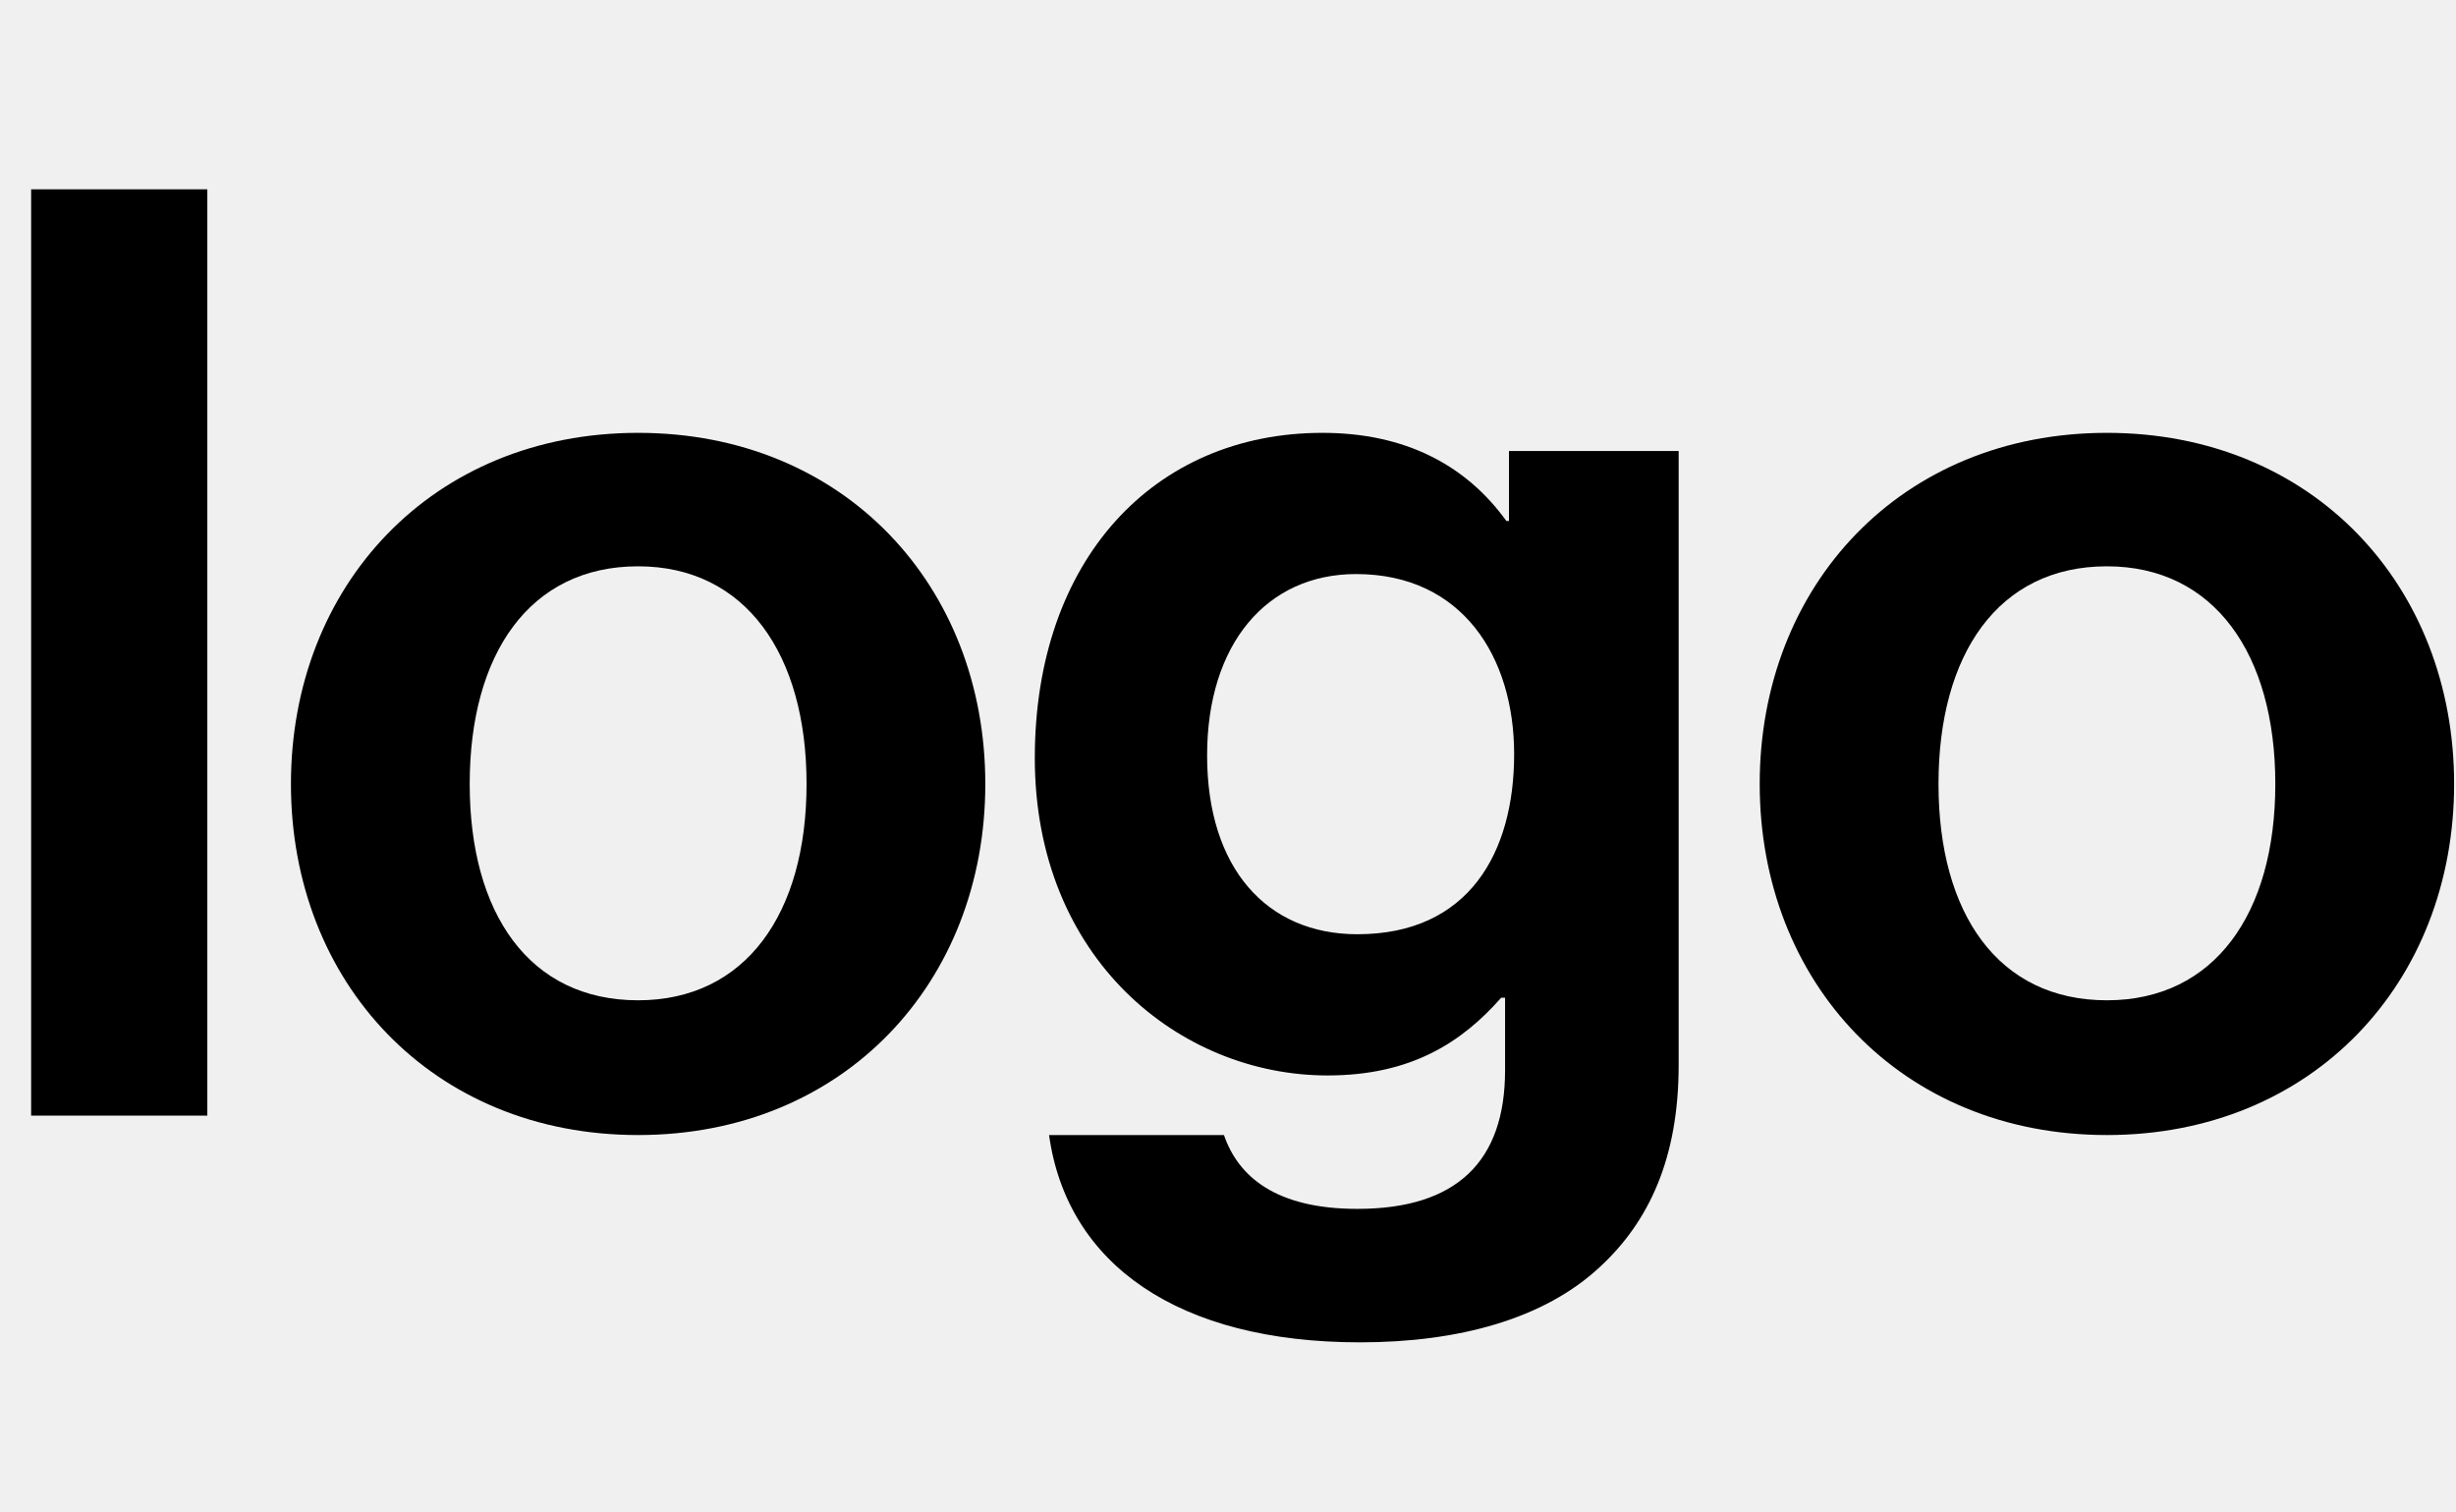
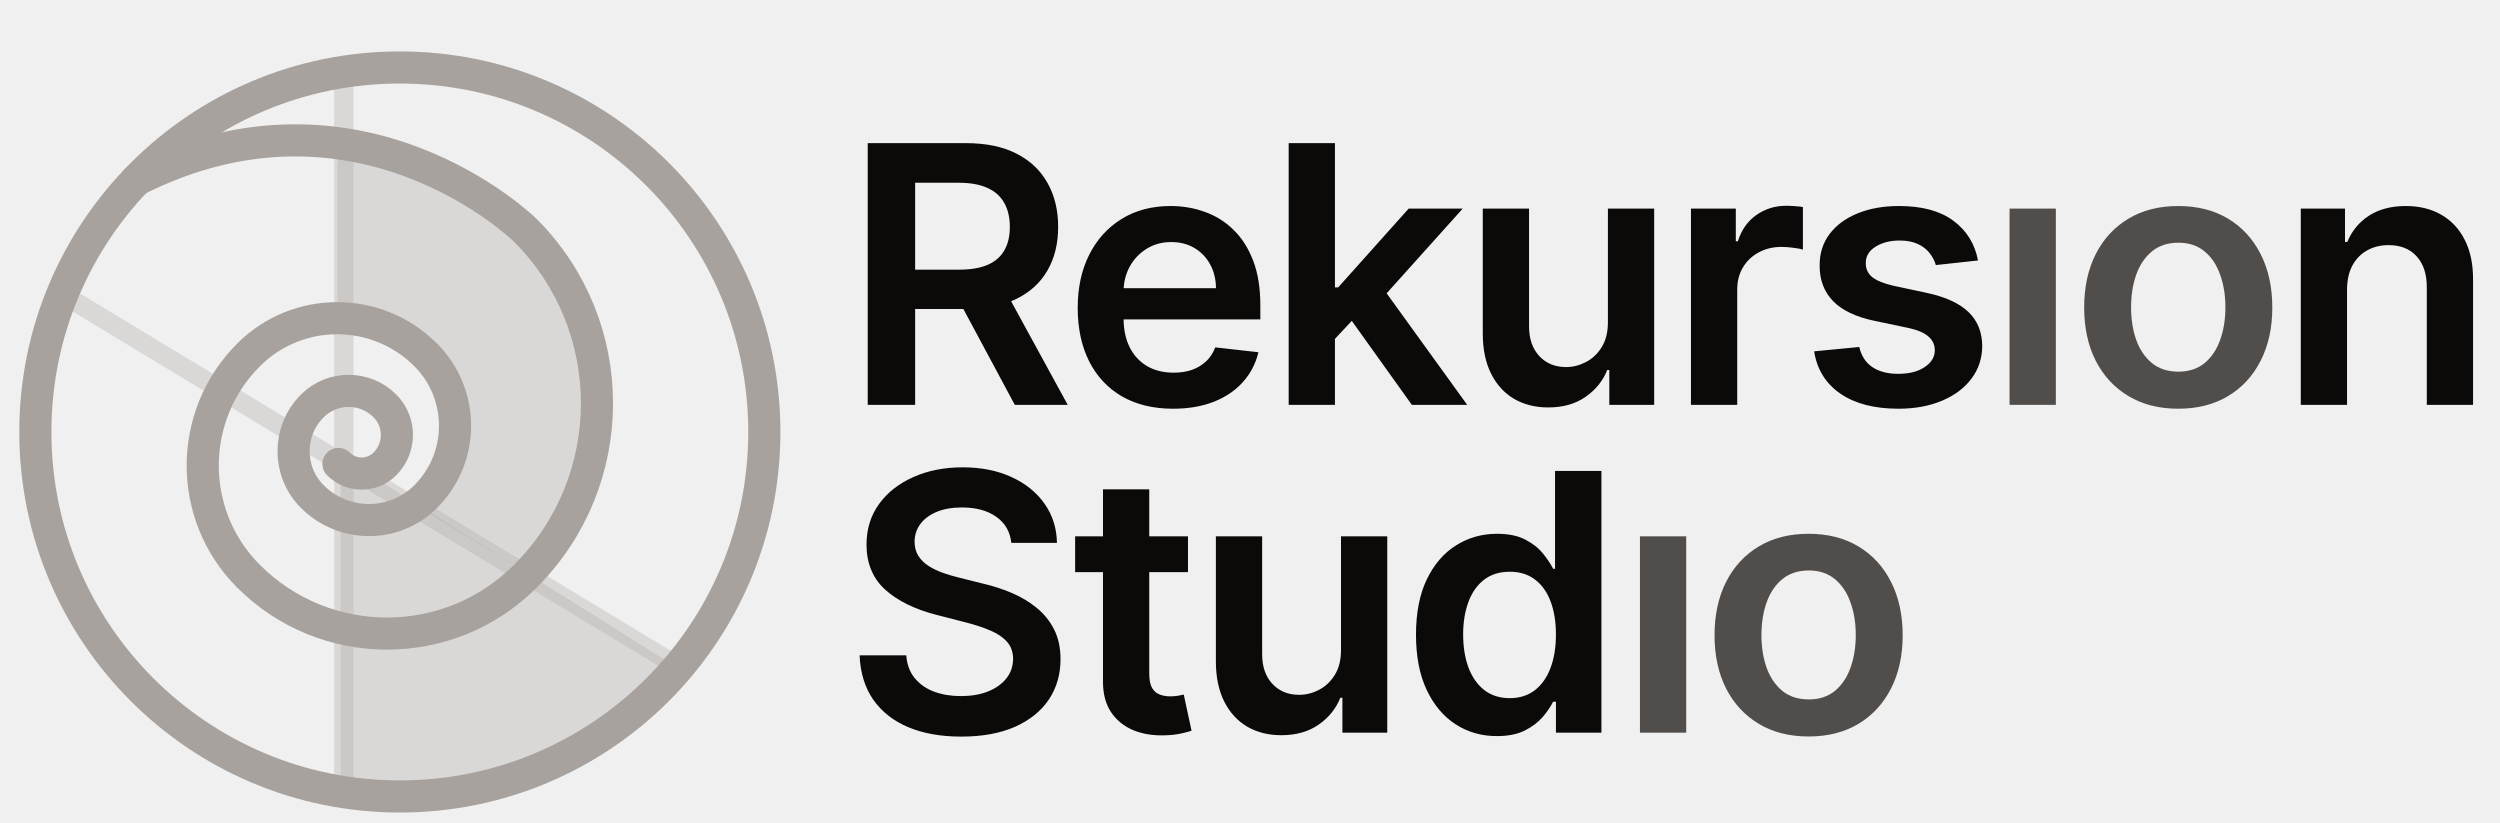
- <svg xmlns="http://www.w3.org/2000/svg" width="65" height="40" viewBox="0 0 65 40" fill="#000">
-   <path d="M0.824 29.524H5.487V5.01H0.824V29.524Z" />
-   <path d="M16.888 30.038C22.34 30.038 26.077 25.992 26.077 20.747C26.077 15.501 22.34 11.455 16.888 11.455C11.437 11.455 7.7 15.501 7.7 20.747C7.7 25.992 11.437 30.038 16.888 30.038ZM16.888 26.472C14.008 26.472 12.431 24.175 12.431 20.747C12.431 17.318 14.008 14.987 16.888 14.987C19.734 14.987 21.346 17.318 21.346 20.747C21.346 24.175 19.734 26.472 16.888 26.472Z" />
-   <path d="M35.993 35.524C38.599 35.524 40.862 34.907 42.336 33.535C43.639 32.335 44.427 30.655 44.427 28.187V11.935H39.936V13.787H39.867C38.804 12.312 37.193 11.455 34.999 11.455C30.542 11.455 27.387 14.815 27.387 20.061C27.387 25.375 31.227 28.461 35.136 28.461C37.364 28.461 38.702 27.57 39.73 26.404H39.833V28.324C39.833 30.724 38.564 31.992 35.924 31.992C33.764 31.992 32.77 31.135 32.393 30.038H27.764C28.244 33.467 31.193 35.524 35.993 35.524ZM35.924 24.724C33.524 24.724 31.947 22.975 31.947 19.992C31.947 17.044 33.524 15.192 35.89 15.192C38.702 15.192 40.073 17.387 40.073 19.958C40.073 22.564 38.873 24.724 35.924 24.724Z" />
-   <path d="M55.761 30.038C61.212 30.038 64.95 25.992 64.95 20.747C64.95 15.501 61.212 11.455 55.761 11.455C50.31 11.455 46.572 15.501 46.572 20.747C46.572 25.992 50.31 30.038 55.761 30.038ZM55.761 26.472C52.881 26.472 51.304 24.175 51.304 20.747C51.304 17.318 52.881 14.987 55.761 14.987C58.607 14.987 60.218 17.318 60.218 20.747C60.218 24.175 58.607 26.472 55.761 26.472Z" />
+ <svg xmlns="http://www.w3.org/2000/svg" width="389" height="128" viewBox="0 0 389 128" fill="none">
+   <g clip-path="url(#clip0_221_14)">
+     <path d="M104 103L53 71V122L64.5 124L83 119.5L97.5 112L104 106.5V103Z" fill="#A8A29E" fill-opacity="0.3" />
+     <path d="M52.5 22V49.5L64.5 53L70.5 61.5V71.5L64.5 78.5L82.5 89.5L91 75.5L93 59.5L87.5 42.5L73 29L52.5 22Z" fill="#A8A29E" fill-opacity="0.3" />
+     <path d="M62.215 10.5C30.892 10.5 5.5 35.892 5.5 67.215C5.5 98.538 30.892 123.93 62.215 123.93C93.538 123.93 118.93 98.538 118.93 67.215C118.93 35.892 93.538 10.5 62.215 10.5Z" stroke="#A8A29E" stroke-width="5" stroke-miterlimit="10" stroke-linecap="round" />
+     <path d="M52.663 72.188C54.658 74.183 57.893 74.183 59.888 72.188C62.382 69.694 62.382 65.651 59.888 63.157C56.771 60.04 51.717 60.04 48.6 63.157C44.704 67.053 44.704 73.371 48.6 77.267C53.471 82.138 61.367 82.138 66.238 77.267C72.326 71.179 72.326 61.308 66.238 55.219C58.628 47.609 46.289 47.609 38.679 55.219C29.166 64.732 29.166 80.155 38.679 89.668C50.57 101.559 69.849 101.559 81.741 89.668C96.605 74.804 96.605 50.705 81.741 35.841C81.741 35.841 55.988 10.498 21.234 28.009" stroke="#A8A29E" stroke-width="5" stroke-miterlimit="10" stroke-linecap="round" stroke-linejoin="round" />
+     <path d="M9.633 45.708L106 104" stroke="#A8A29E" stroke-opacity="0.3" stroke-width="3" />
+     <line x1="53.5" y1="10" x2="53.5" y2="124" stroke="#A8A29E" stroke-opacity="0.3" stroke-width="3" />
+     <path d="M157.361 84.469C157.176 82.732 156.393 81.38 155.015 80.412C153.649 79.444 151.873 78.96 149.685 78.96C148.147 78.96 146.828 79.192 145.728 79.656C144.627 80.12 143.785 80.75 143.202 81.546C142.619 82.341 142.32 83.249 142.307 84.27C142.307 85.118 142.499 85.854 142.884 86.477C143.282 87.1 143.819 87.631 144.495 88.068C145.171 88.492 145.92 88.85 146.742 89.142C147.564 89.434 148.392 89.679 149.228 89.878L153.046 90.832C154.584 91.19 156.062 91.674 157.481 92.284C158.912 92.894 160.192 93.663 161.319 94.591C162.459 95.519 163.36 96.639 164.023 97.952C164.686 99.264 165.017 100.802 165.017 102.565C165.017 104.952 164.408 107.053 163.188 108.869C161.968 110.672 160.205 112.084 157.898 113.105C155.605 114.113 152.827 114.616 149.566 114.616C146.397 114.616 143.646 114.126 141.313 113.145C138.993 112.164 137.177 110.732 135.864 108.849C134.565 106.967 133.862 104.673 133.756 101.969H141.015C141.121 103.387 141.558 104.567 142.327 105.509C143.096 106.45 144.097 107.152 145.33 107.616C146.576 108.08 147.968 108.312 149.506 108.312C151.11 108.312 152.516 108.074 153.722 107.597C154.942 107.106 155.896 106.43 156.586 105.568C157.275 104.693 157.626 103.672 157.64 102.506C157.626 101.445 157.315 100.57 156.705 99.881C156.095 99.178 155.24 98.595 154.14 98.131C153.052 97.653 151.78 97.229 150.321 96.858L145.688 95.665C142.334 94.803 139.682 93.497 137.733 91.747C135.798 89.984 134.83 87.644 134.83 84.727C134.83 82.328 135.48 80.226 136.779 78.423C138.091 76.62 139.874 75.222 142.128 74.227C144.382 73.22 146.934 72.716 149.784 72.716C152.675 72.716 155.207 73.22 157.381 74.227C159.569 75.222 161.285 76.607 162.532 78.383C163.778 80.147 164.421 82.175 164.461 84.469H157.361ZM184.85 83.454V89.023H167.29V83.454H184.85ZM171.625 76.136H178.824V104.812C178.824 105.78 178.97 106.523 179.261 107.04C179.566 107.544 179.964 107.888 180.455 108.074C180.945 108.259 181.489 108.352 182.085 108.352C182.536 108.352 182.947 108.319 183.318 108.253C183.703 108.187 183.994 108.127 184.193 108.074L185.406 113.702C185.022 113.834 184.472 113.98 183.756 114.139C183.053 114.298 182.191 114.391 181.171 114.418C179.368 114.471 177.743 114.199 176.298 113.602C174.853 112.992 173.707 112.051 172.858 110.778C172.023 109.506 171.612 107.915 171.625 106.006V76.136ZM208.659 101.153V83.454H215.858V114H208.878V108.571H208.559C207.87 110.281 206.737 111.68 205.159 112.767C203.594 113.854 201.665 114.398 199.372 114.398C197.37 114.398 195.6 113.954 194.062 113.065C192.538 112.164 191.344 110.858 190.483 109.148C189.621 107.424 189.19 105.343 189.19 102.903V83.454H196.389V101.79C196.389 103.725 196.919 105.263 197.98 106.403C199.04 107.544 200.433 108.114 202.156 108.114C203.217 108.114 204.244 107.855 205.238 107.338C206.233 106.821 207.048 106.052 207.684 105.031C208.334 103.997 208.659 102.705 208.659 101.153ZM232.916 114.537C230.516 114.537 228.368 113.92 226.472 112.688C224.577 111.455 223.079 109.665 221.978 107.318C220.878 104.972 220.328 102.121 220.328 98.767C220.328 95.373 220.884 92.51 221.998 90.176C223.125 87.829 224.643 86.06 226.552 84.867C228.461 83.66 230.589 83.057 232.936 83.057C234.725 83.057 236.197 83.362 237.35 83.972C238.504 84.568 239.418 85.291 240.095 86.139C240.771 86.974 241.294 87.763 241.666 88.506H241.964V73.273H249.183V114H242.103V109.188H241.666C241.294 109.93 240.758 110.719 240.055 111.554C239.352 112.376 238.424 113.079 237.271 113.662C236.117 114.245 234.666 114.537 232.916 114.537ZM234.924 108.631C236.449 108.631 237.748 108.22 238.822 107.398C239.896 106.562 240.711 105.402 241.268 103.918C241.825 102.433 242.103 100.703 242.103 98.727C242.103 96.752 241.825 95.035 241.268 93.577C240.724 92.118 239.916 90.985 238.842 90.176C237.781 89.367 236.475 88.963 234.924 88.963C233.32 88.963 231.981 89.381 230.907 90.216C229.833 91.051 229.025 92.204 228.481 93.676C227.937 95.148 227.666 96.831 227.666 98.727C227.666 100.636 227.937 102.34 228.481 103.838C229.038 105.323 229.853 106.496 230.927 107.358C232.014 108.206 233.347 108.631 234.924 108.631Z" fill="#0C0A09" />
+     <path d="M255.174 114V83.454H262.373V114H255.174ZM281.419 114.597C278.436 114.597 275.851 113.94 273.664 112.628C271.476 111.315 269.779 109.479 268.573 107.119C267.38 104.759 266.783 102.002 266.783 98.847C266.783 95.691 267.38 92.927 268.573 90.554C269.779 88.181 271.476 86.338 273.664 85.026C275.851 83.713 278.436 83.057 281.419 83.057C284.402 83.057 286.987 83.713 289.175 85.026C291.362 86.338 293.053 88.181 294.246 90.554C295.452 92.927 296.056 95.691 296.056 98.847C296.056 102.002 295.452 104.759 294.246 107.119C293.053 109.479 291.362 111.315 289.175 112.628C286.987 113.94 284.402 114.597 281.419 114.597ZM281.459 108.83C283.076 108.83 284.429 108.385 285.516 107.497C286.603 106.596 287.412 105.389 287.942 103.878C288.486 102.366 288.757 100.683 288.757 98.827C288.757 96.957 288.486 95.267 287.942 93.756C287.412 92.231 286.603 91.018 285.516 90.117C284.429 89.215 283.076 88.764 281.459 88.764C279.802 88.764 278.423 89.215 277.323 90.117C276.236 91.018 275.42 92.231 274.877 93.756C274.346 95.267 274.081 96.957 274.081 98.827C274.081 100.683 274.346 102.366 274.877 103.878C275.42 105.389 276.236 106.596 277.323 107.497C278.423 108.385 279.802 108.83 281.459 108.83Z" fill="#514D4B" />
+     <path d="M135.017 63V22.273H150.29C153.419 22.273 156.044 22.816 158.165 23.903C160.299 24.991 161.91 26.515 162.997 28.477C164.098 30.426 164.648 32.7 164.648 35.298C164.648 37.91 164.091 40.177 162.977 42.099C161.877 44.008 160.253 45.487 158.105 46.534C155.957 47.568 153.319 48.085 150.19 48.085H139.312V41.96H149.196C151.026 41.96 152.524 41.708 153.69 41.205C154.857 40.688 155.719 39.938 156.276 38.957C156.846 37.963 157.131 36.743 157.131 35.298C157.131 33.853 156.846 32.62 156.276 31.599C155.705 30.565 154.837 29.783 153.67 29.253C152.504 28.709 150.999 28.438 149.156 28.438H142.395V63H135.017ZM156.057 44.545L166.139 63H157.906L148.003 44.545H156.057ZM182.526 63.597C179.463 63.597 176.819 62.96 174.591 61.688C172.377 60.401 170.674 58.585 169.481 56.239C168.287 53.879 167.691 51.101 167.691 47.906C167.691 44.764 168.287 42.007 169.481 39.633C170.687 37.247 172.371 35.391 174.532 34.065C176.693 32.726 179.231 32.057 182.148 32.057C184.031 32.057 185.807 32.362 187.478 32.972C189.161 33.568 190.646 34.496 191.932 35.756C193.231 37.015 194.252 38.619 194.995 40.568C195.737 42.504 196.108 44.811 196.108 47.489V49.696H171.071V44.844H189.208C189.195 43.465 188.896 42.239 188.313 41.165C187.73 40.078 186.914 39.222 185.867 38.599C184.833 37.976 183.626 37.665 182.248 37.665C180.776 37.665 179.483 38.023 178.37 38.739C177.256 39.441 176.388 40.369 175.765 41.523C175.155 42.663 174.843 43.916 174.83 45.281V49.517C174.83 51.294 175.155 52.818 175.804 54.091C176.454 55.35 177.362 56.318 178.529 56.994C179.695 57.657 181.061 57.989 182.625 57.989C183.673 57.989 184.621 57.843 185.469 57.551C186.318 57.246 187.053 56.802 187.677 56.219C188.3 55.635 188.77 54.913 189.088 54.051L195.81 54.807C195.386 56.583 194.577 58.135 193.384 59.46C192.204 60.773 190.693 61.794 188.85 62.523C187.007 63.239 184.899 63.597 182.526 63.597ZM207.081 53.415L207.061 44.724H208.215L219.192 32.455H227.604L214.101 47.489H212.609L207.081 53.415ZM200.519 63V22.273H207.717V63H200.519ZM219.689 63L209.746 49.099L214.598 44.028L228.3 63H219.689ZM250.19 50.153V32.455H257.389V63H250.409V57.571H250.091C249.401 59.281 248.268 60.68 246.69 61.767C245.126 62.854 243.197 63.398 240.903 63.398C238.901 63.398 237.131 62.954 235.594 62.065C234.069 61.164 232.876 59.858 232.014 58.148C231.152 56.424 230.721 54.343 230.721 51.903V32.455H237.92V50.79C237.92 52.725 238.451 54.263 239.511 55.403C240.572 56.544 241.964 57.114 243.687 57.114C244.748 57.114 245.775 56.855 246.77 56.338C247.764 55.821 248.579 55.052 249.216 54.031C249.865 52.997 250.19 51.705 250.19 50.153ZM263.112 63V32.455H270.092V37.545H270.41C270.967 35.782 271.921 34.423 273.274 33.469C274.639 32.501 276.197 32.017 277.947 32.017C278.345 32.017 278.789 32.037 279.279 32.077C279.783 32.103 280.201 32.15 280.532 32.216V38.838C280.227 38.732 279.743 38.639 279.08 38.56C278.431 38.467 277.801 38.42 277.191 38.42C275.879 38.42 274.699 38.706 273.651 39.276C272.617 39.832 271.802 40.608 271.205 41.602C270.609 42.597 270.311 43.743 270.311 45.043V63H263.112ZM307.777 40.528L301.214 41.244C301.029 40.581 300.704 39.958 300.24 39.375C299.789 38.792 299.179 38.321 298.41 37.963C297.641 37.605 296.7 37.426 295.587 37.426C294.088 37.426 292.829 37.751 291.808 38.401C290.801 39.05 290.303 39.892 290.317 40.926C290.303 41.814 290.628 42.537 291.291 43.094C291.967 43.651 293.081 44.108 294.632 44.466L299.842 45.58C302.732 46.203 304.88 47.19 306.285 48.543C307.704 49.895 308.42 51.665 308.433 53.852C308.42 55.775 307.856 57.472 306.743 58.943C305.642 60.401 304.111 61.542 302.149 62.364C300.187 63.186 297.933 63.597 295.388 63.597C291.649 63.597 288.64 62.814 286.359 61.25C284.079 59.672 282.72 57.478 282.283 54.668L289.302 53.992C289.621 55.37 290.297 56.411 291.331 57.114C292.365 57.816 293.711 58.168 295.368 58.168C297.078 58.168 298.45 57.816 299.484 57.114C300.532 56.411 301.055 55.543 301.055 54.508C301.055 53.633 300.717 52.911 300.041 52.341C299.378 51.771 298.344 51.333 296.939 51.028L291.729 49.935C288.799 49.325 286.631 48.297 285.226 46.852C283.82 45.394 283.124 43.551 283.138 41.324C283.124 39.441 283.635 37.811 284.669 36.432C285.716 35.04 287.168 33.966 289.024 33.21C290.893 32.441 293.048 32.057 295.487 32.057C299.067 32.057 301.884 32.819 303.939 34.344C306.007 35.868 307.286 37.93 307.777 40.528ZM365.2 45.102V63H358.001V32.455H364.882V37.645H365.24C365.942 35.935 367.063 34.576 368.6 33.568C370.152 32.561 372.067 32.057 374.348 32.057C376.456 32.057 378.292 32.508 379.856 33.409C381.434 34.311 382.654 35.617 383.515 37.327C384.39 39.037 384.821 41.112 384.808 43.551V63H377.609V44.665C377.609 42.623 377.079 41.026 376.018 39.872C374.971 38.719 373.519 38.142 371.663 38.142C370.404 38.142 369.283 38.42 368.302 38.977C367.334 39.521 366.572 40.31 366.015 41.344C365.472 42.378 365.2 43.631 365.2 45.102Z" fill="#0C0A09" />
+     <path d="M312.689 63V32.455H319.888V63H312.689ZM338.935 63.597C335.952 63.597 333.366 62.94 331.179 61.628C328.991 60.315 327.294 58.479 326.088 56.119C324.895 53.76 324.298 51.002 324.298 47.847C324.298 44.691 324.895 41.927 326.088 39.554C327.294 37.181 328.991 35.338 331.179 34.026C333.366 32.713 335.952 32.057 338.935 32.057C341.918 32.057 344.503 32.713 346.69 34.026C348.878 35.338 350.568 37.181 351.761 39.554C352.968 41.927 353.571 44.691 353.571 47.847C353.571 51.002 352.968 53.76 351.761 56.119C350.568 58.479 348.878 60.315 346.69 61.628C344.503 62.94 341.918 63.597 338.935 63.597ZM338.974 57.83C340.592 57.83 341.944 57.385 343.031 56.497C344.118 55.596 344.927 54.389 345.457 52.878C346.001 51.367 346.273 49.683 346.273 47.827C346.273 45.957 346.001 44.267 345.457 42.756C344.927 41.231 344.118 40.018 343.031 39.117C341.944 38.215 340.592 37.764 338.974 37.764C337.317 37.764 335.938 38.215 334.838 39.117C333.751 40.018 332.936 41.231 332.392 42.756C331.862 44.267 331.597 45.957 331.597 47.827C331.597 49.683 331.862 51.367 332.392 52.878C332.936 54.389 333.751 55.596 334.838 56.497C335.938 57.385 337.317 57.83 338.974 57.83Z" fill="#514D4B" />
+   </g>
+   <defs>
+     <clipPath id="clip0_221_14">
+       <rect width="389" height="128" fill="white" />
+     </clipPath>
+   </defs>
</svg>
